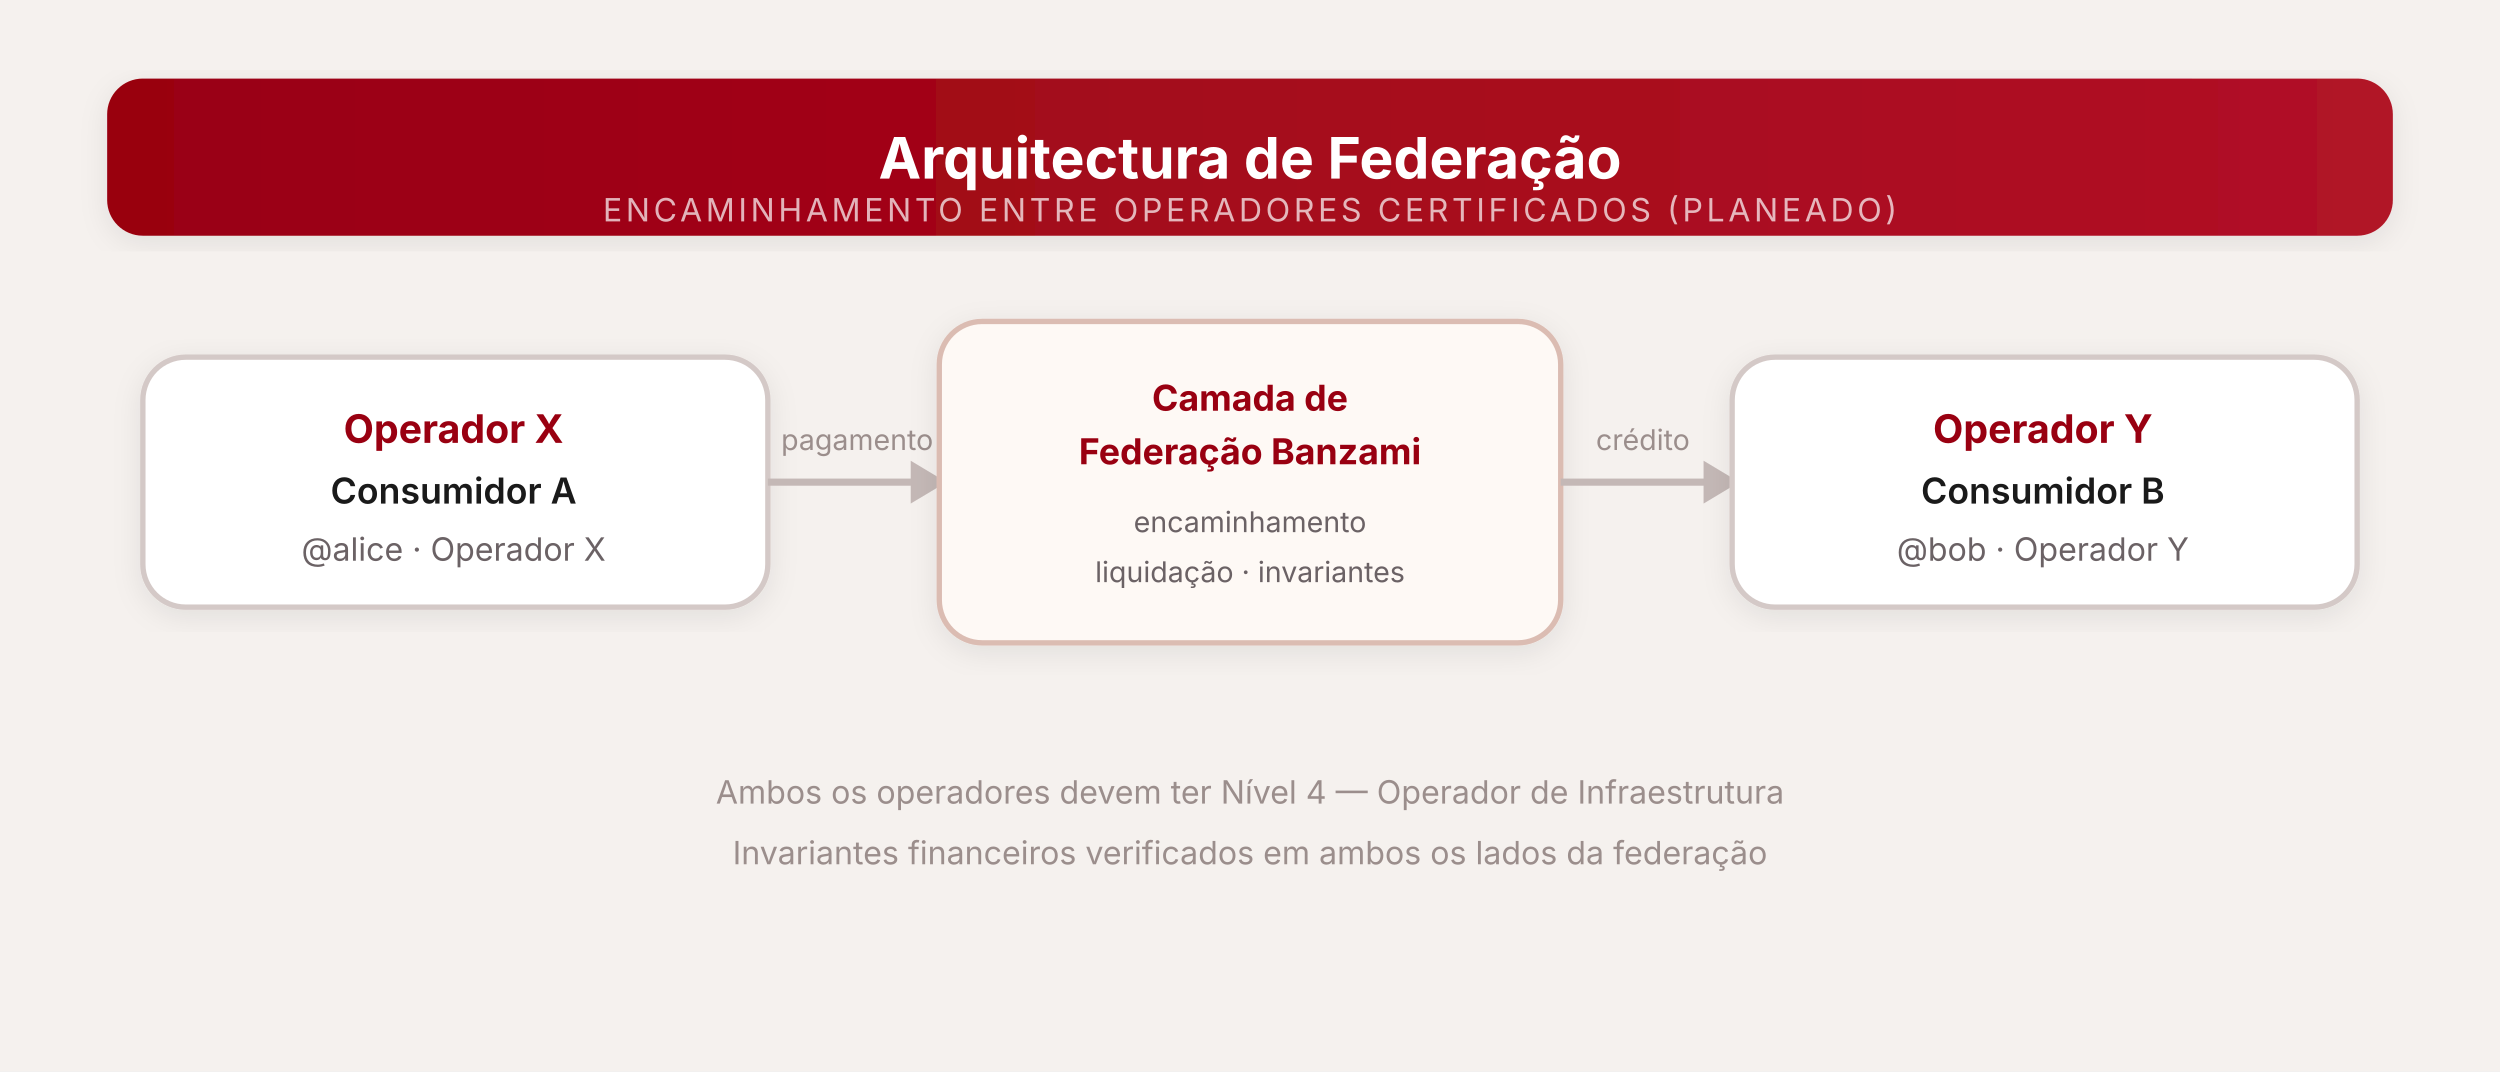
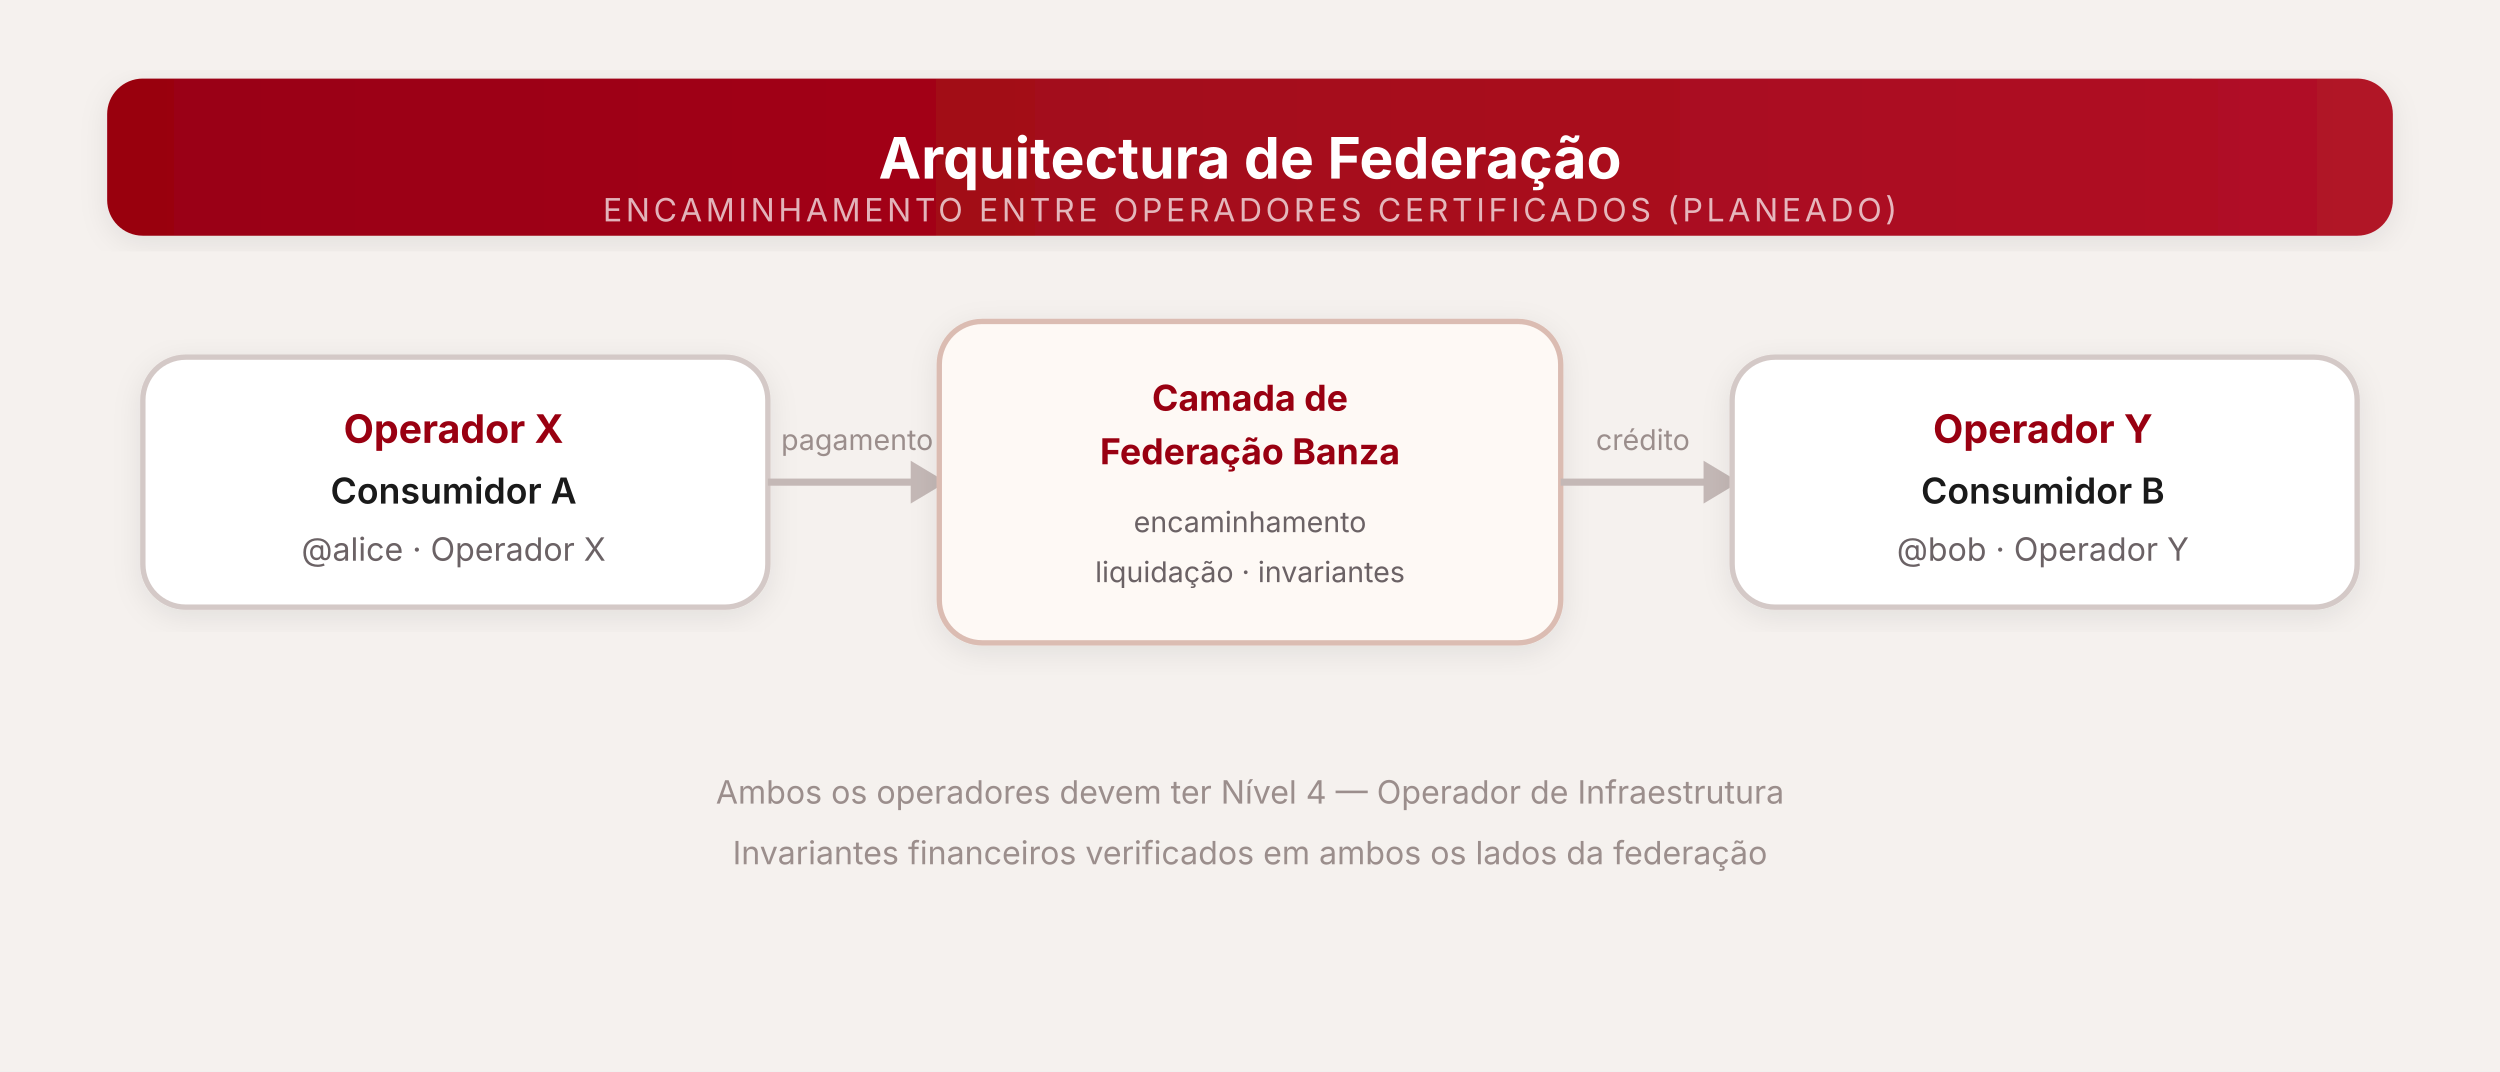
<svg xmlns="http://www.w3.org/2000/svg" viewBox="0 0 700 300" font-family="ui-sans-serif, system-ui, -apple-system, sans-serif">
  <defs>
    <linearGradient id="hG" x1="0%" y1="0%" x2="100%" y2="0%">
      <stop offset="0%" style="stop-color:#990011" />
      <stop offset="100%" style="stop-color:#B11226" />
    </linearGradient>
    <filter id="sh">
      <feDropShadow dx="0" dy="2" stdDeviation="4" flood-color="#00000014" />
    </filter>
  </defs>
  <rect width="700" height="300" fill="#F5F1EE" />
  <rect x="30" y="22" width="640" height="44" rx="10" fill="url(#hG)" filter="url(#sh)" />
  <text x="350" y="50" text-anchor="middle" fill="white" font-size="16" font-weight="700">Arquitectura de Federação</text>
  <text x="350" y="62" text-anchor="middle" fill="rgba(255,255,255,0.7)" font-size="9" letter-spacing="1">ENCAMINHAMENTO ENTRE OPERADORES CERTIFICADOS (PLANEADO)</text>
  <rect x="40" y="100" width="175" height="70" rx="12" fill="white" stroke="#D4C9C7" stroke-width="1.5" filter="url(#sh)" />
  <text x="127" y="124" text-anchor="middle" fill="#990011" font-size="11" font-weight="700">Operador X</text>
  <text x="127" y="141" text-anchor="middle" fill="#1A1A1A" font-size="10" font-weight="600">Consumidor A</text>
  <text x="127" y="157" text-anchor="middle" fill="#6B6265" font-size="9">@alice · Operador X</text>
  <line x1="215" y1="135" x2="258" y2="135" stroke="#C4B8B6" stroke-width="2" />
  <polygon points="255,129 265,135 255,141" fill="#C4B8B6" />
  <text x="240" y="126" text-anchor="middle" fill="#9B8E8C" font-size="8">pagamento</text>
  <rect x="263" y="90" width="174" height="90" rx="12" fill="#FEF9F5" stroke="#DBBCB2" stroke-width="1.5" filter="url(#sh)" />
  <text x="350" y="115" text-anchor="middle" fill="#990011" font-size="10" font-weight="700">Camada de</text>
-   <text x="350" y="130" text-anchor="middle" fill="#990011" font-size="10" font-weight="700">Federação Banzami</text>
+   <text x="350" y="130" text-anchor="middle" fill="#990011" font-size="10" font-weight="700">Federação Banza</text>
  <text x="350" y="149" text-anchor="middle" fill="#6B6265" font-size="8">encaminhamento</text>
  <text x="350" y="163" text-anchor="middle" fill="#6B6265" font-size="8">liquidação · invariantes</text>
  <line x1="437" y1="135" x2="480" y2="135" stroke="#C4B8B6" stroke-width="2" />
  <polygon points="477,129 487,135 477,141" fill="#C4B8B6" />
  <text x="460" y="126" text-anchor="middle" fill="#9B8E8C" font-size="8">crédito</text>
  <rect x="485" y="100" width="175" height="70" rx="12" fill="white" stroke="#D4C9C7" stroke-width="1.5" filter="url(#sh)" />
  <text x="572" y="124" text-anchor="middle" fill="#990011" font-size="11" font-weight="700">Operador Y</text>
  <text x="572" y="141" text-anchor="middle" fill="#1A1A1A" font-size="10" font-weight="600">Consumidor B</text>
  <text x="572" y="157" text-anchor="middle" fill="#6B6265" font-size="9">@bob · Operador Y</text>
  <text x="350" y="225" text-anchor="middle" fill="#9B8E8C" font-size="9">Ambos os operadores devem ter Nível 4 — Operador de Infraestrutura</text>
  <text x="350" y="242" text-anchor="middle" fill="#9B8E8C" font-size="9">Invariantes financeiros verificados em ambos os lados da federação</text>
</svg>
